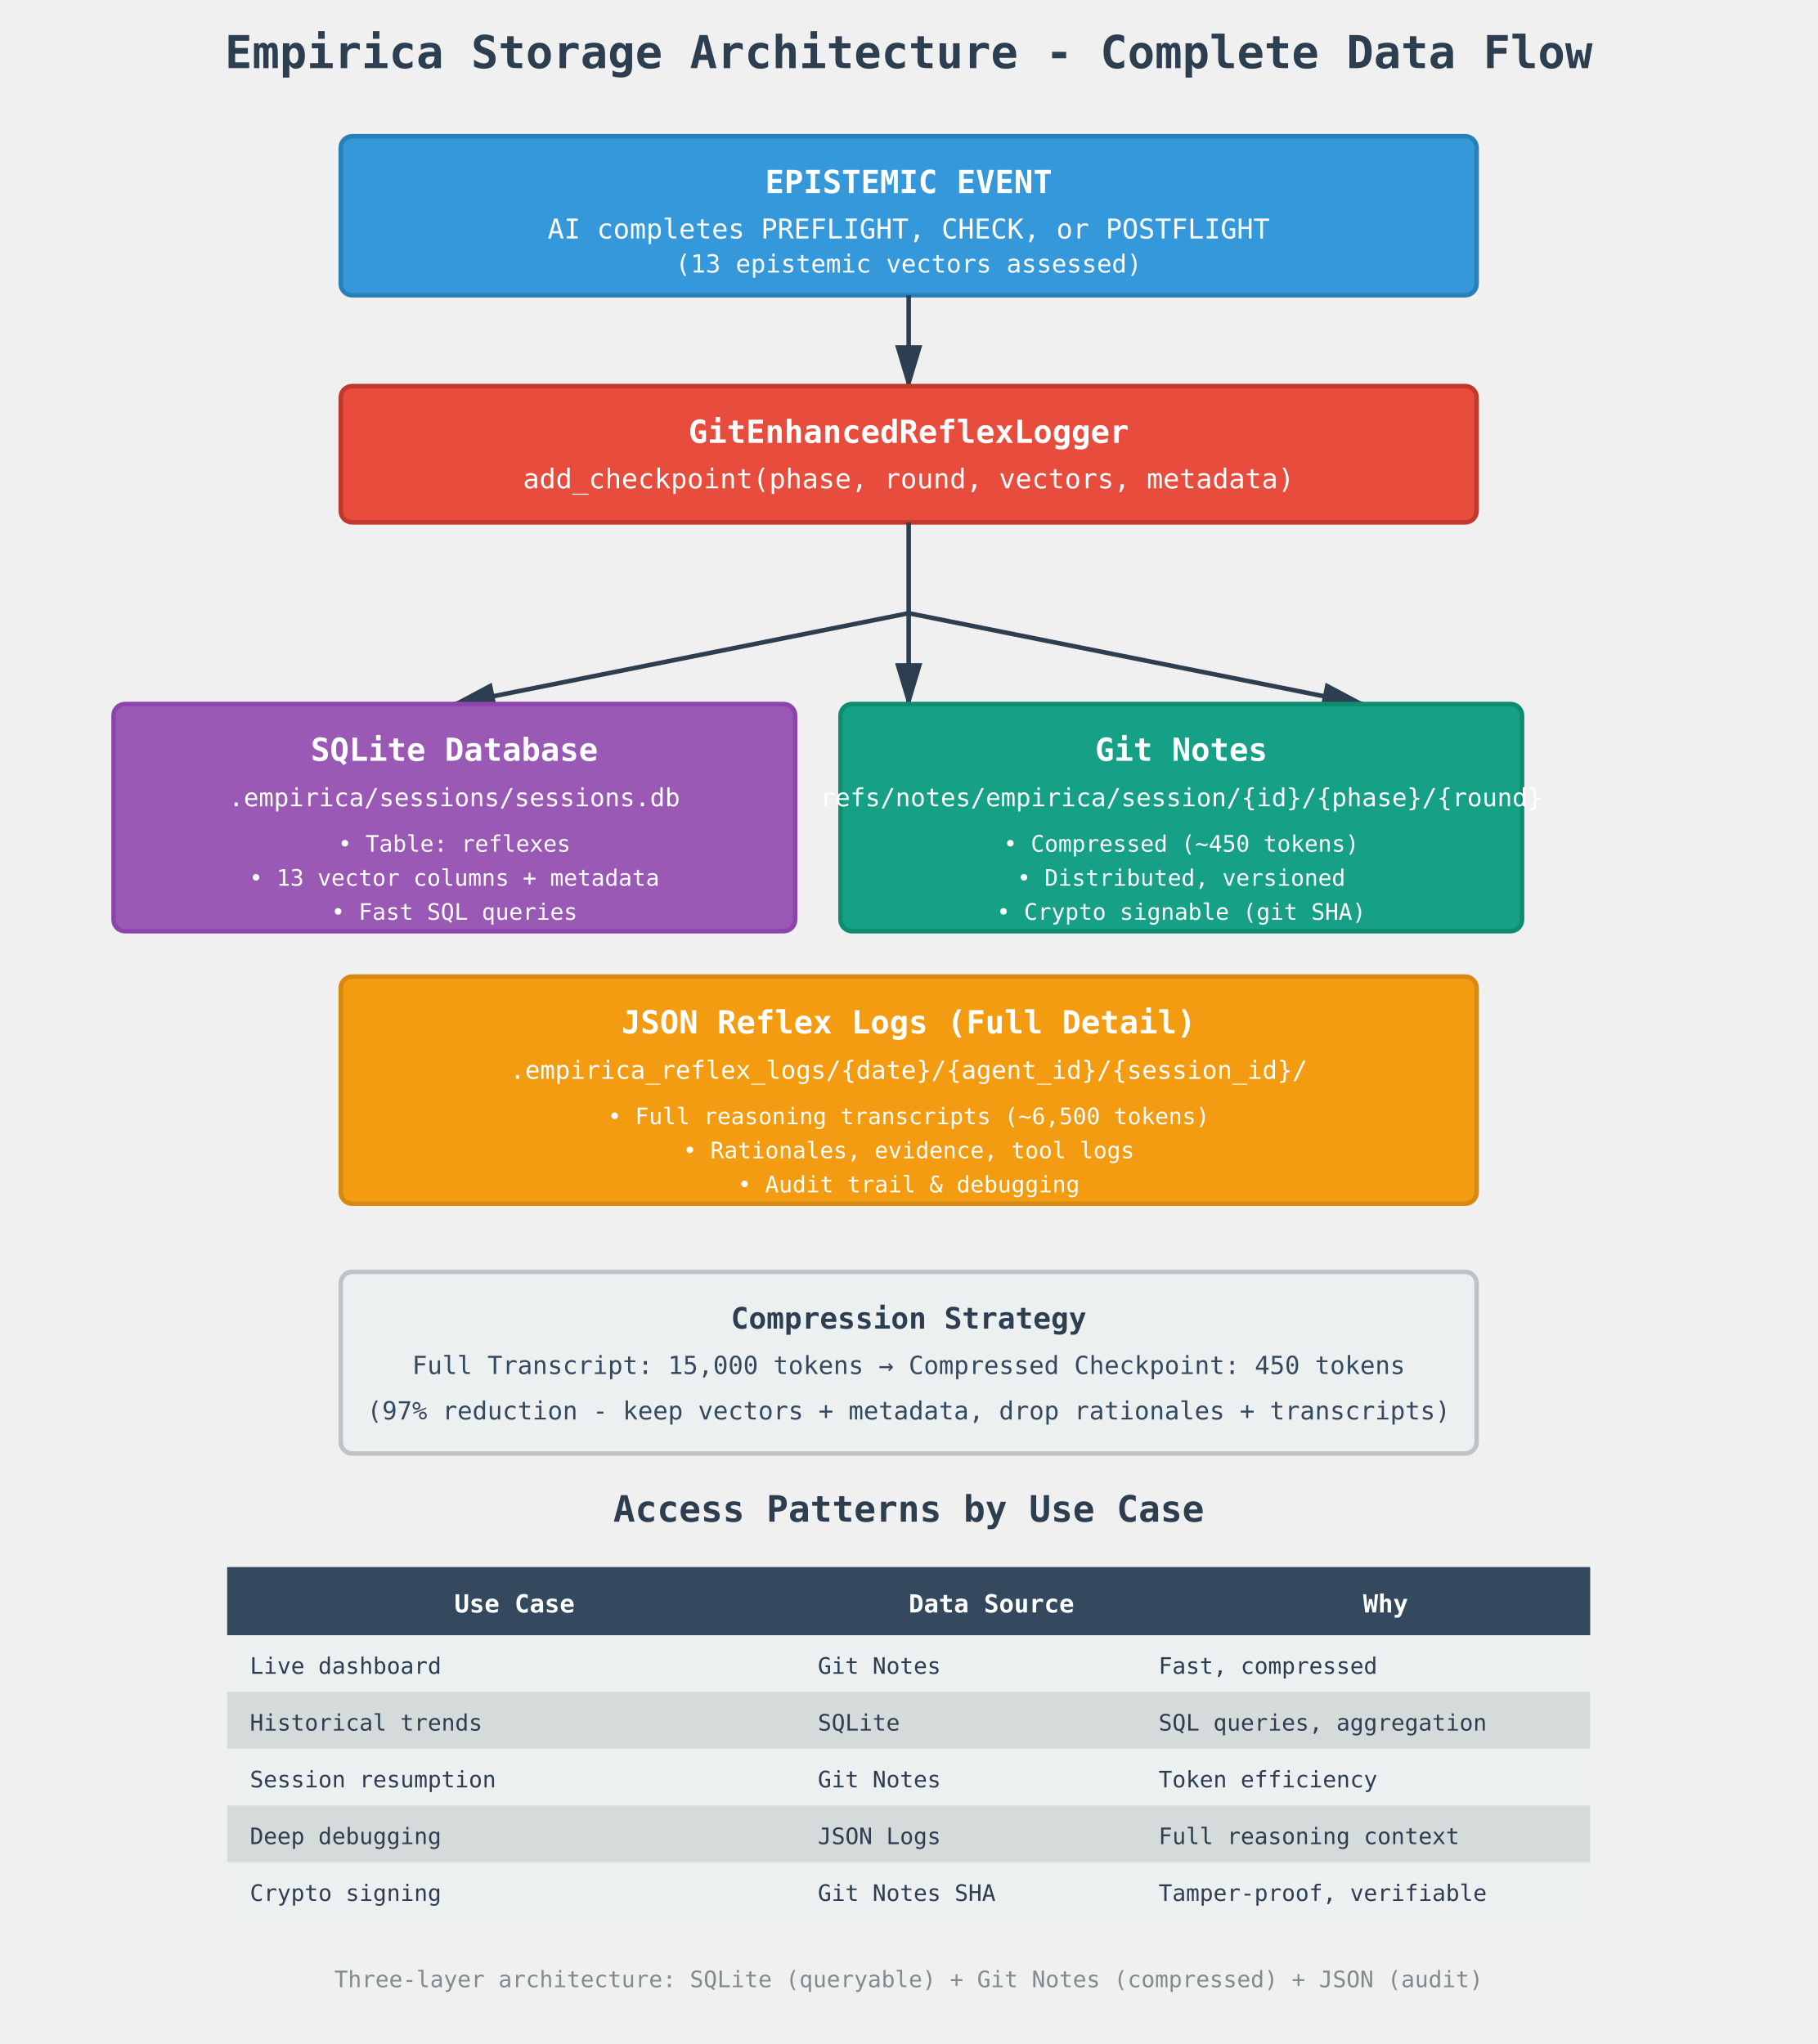
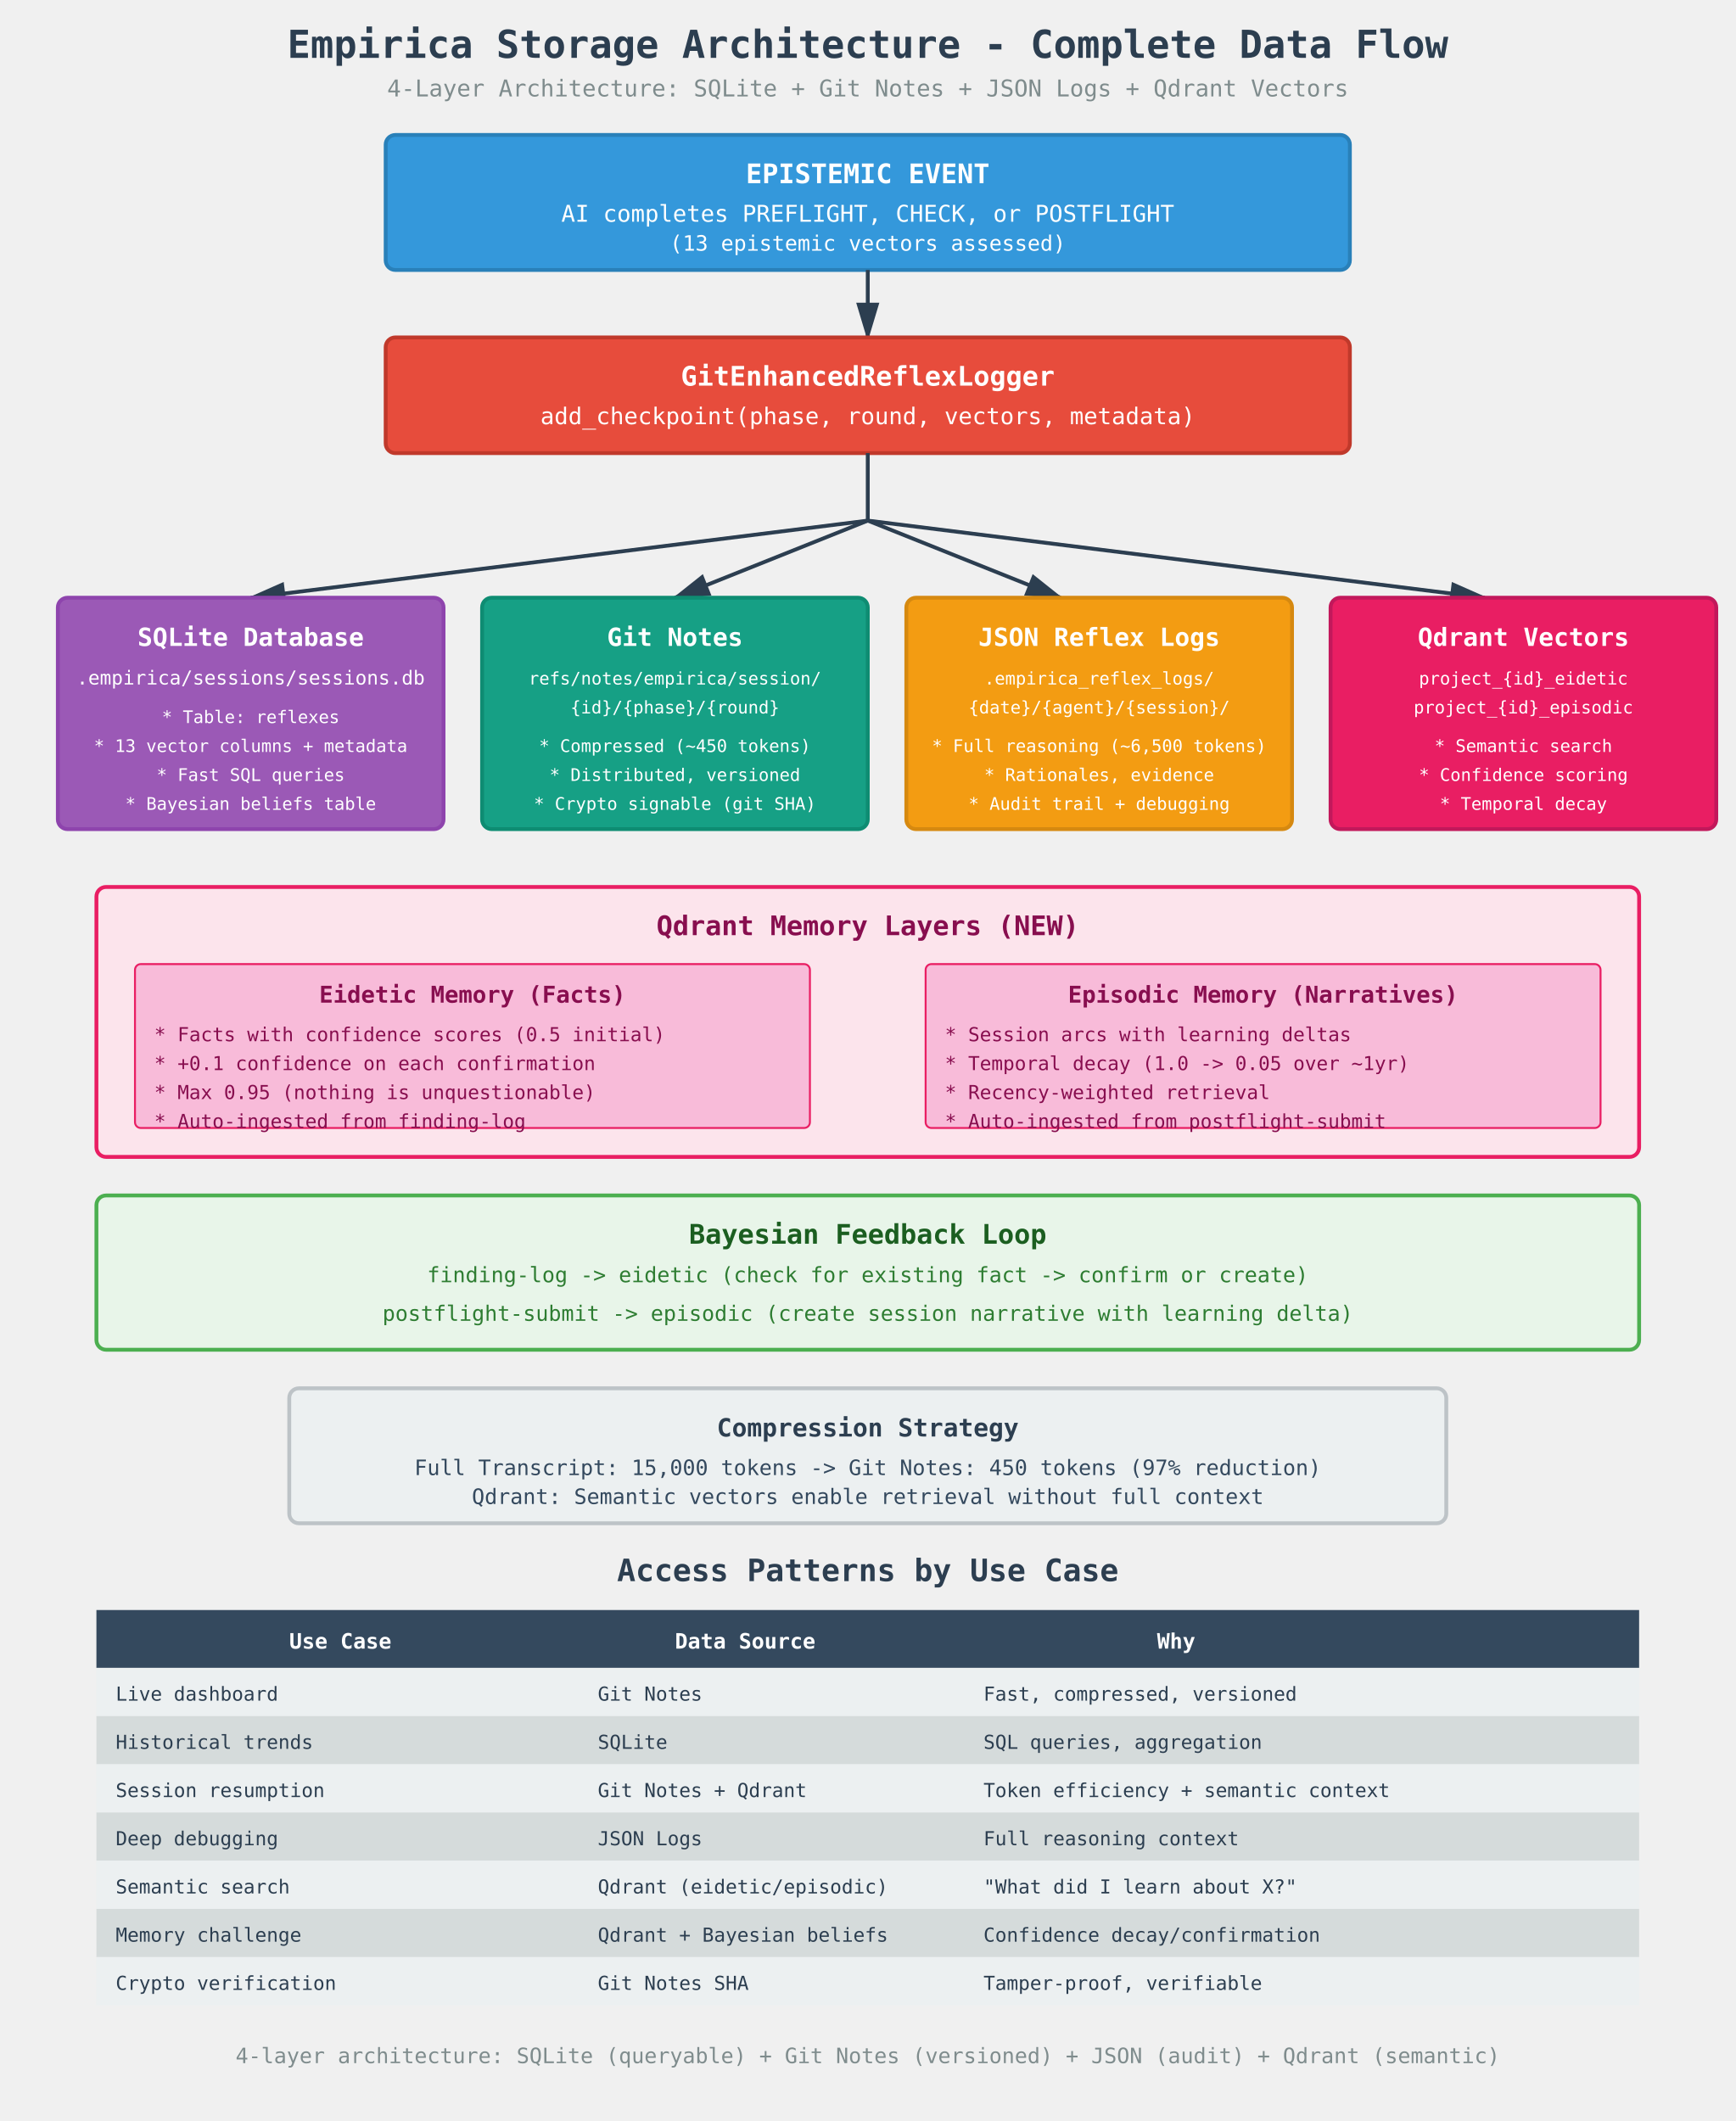
- <svg xmlns="http://www.w3.org/2000/svg" viewBox="0 0 800 900" font-family="monospace, sans-serif">
-   <text x="400" y="30" font-size="20" font-weight="bold" text-anchor="middle" fill="#2c3e50">
+ <svg xmlns="http://www.w3.org/2000/svg" viewBox="0 0 900 1100" font-family="monospace, sans-serif">
+   <text x="450" y="30" font-size="20" font-weight="bold" text-anchor="middle" fill="#2c3e50">
    Empirica Storage Architecture - Complete Data Flow
  </text>
-   <rect x="150" y="60" width="500" height="70" fill="#3498db" stroke="#2980b9" stroke-width="2" rx="5" />
-   <text x="400" y="85" font-size="14" font-weight="bold" text-anchor="middle" fill="white">
+   <text x="450" y="50" font-size="12" text-anchor="middle" fill="#7f8c8d">
+     4-Layer Architecture: SQLite + Git Notes + JSON Logs + Qdrant Vectors
+   </text>
+   <rect x="200" y="70" width="500" height="70" fill="#3498db" stroke="#2980b9" stroke-width="2" rx="5" />
+   <text x="450" y="95" font-size="14" font-weight="bold" text-anchor="middle" fill="white">
    EPISTEMIC EVENT
  </text>
-   <text x="400" y="105" font-size="12" text-anchor="middle" fill="white">
+   <text x="450" y="115" font-size="12" text-anchor="middle" fill="white">
    AI completes PREFLIGHT, CHECK, or POSTFLIGHT
  </text>
-   <text x="400" y="120" font-size="11" text-anchor="middle" fill="white">
+   <text x="450" y="130" font-size="11" text-anchor="middle" fill="white">
    (13 epistemic vectors assessed)
  </text>
-   <line x1="400" y1="130" x2="400" y2="170" stroke="#2c3e50" stroke-width="2" marker-end="url(#arrowhead)" />
-   <rect x="150" y="170" width="500" height="60" fill="#e74c3c" stroke="#c0392b" stroke-width="2" rx="5" />
-   <text x="400" y="195" font-size="14" font-weight="bold" text-anchor="middle" fill="white">
+   <line x1="450" y1="140" x2="450" y2="175" stroke="#2c3e50" stroke-width="2" marker-end="url(#arrowhead)" />
+   <rect x="200" y="175" width="500" height="60" fill="#e74c3c" stroke="#c0392b" stroke-width="2" rx="5" />
+   <text x="450" y="200" font-size="14" font-weight="bold" text-anchor="middle" fill="white">
    GitEnhancedReflexLogger
  </text>
-   <text x="400" y="215" font-size="12" text-anchor="middle" fill="white">
+   <text x="450" y="220" font-size="12" text-anchor="middle" fill="white">
    add_checkpoint(phase, round, vectors, metadata)
  </text>
-   <line x1="400" y1="230" x2="400" y2="270" stroke="#2c3e50" stroke-width="2" />
-   <line x1="400" y1="270" x2="200" y2="310" stroke="#2c3e50" stroke-width="2" marker-end="url(#arrowhead)" />
-   <line x1="400" y1="270" x2="400" y2="310" stroke="#2c3e50" stroke-width="2" marker-end="url(#arrowhead)" />
-   <line x1="400" y1="270" x2="600" y2="310" stroke="#2c3e50" stroke-width="2" marker-end="url(#arrowhead)" />
-   <rect x="50" y="310" width="300" height="100" fill="#9b59b6" stroke="#8e44ad" stroke-width="2" rx="5" />
-   <text x="200" y="335" font-size="14" font-weight="bold" text-anchor="middle" fill="white">
+   <line x1="450" y1="235" x2="450" y2="270" stroke="#2c3e50" stroke-width="2" />
+   <line x1="450" y1="270" x2="130" y2="310" stroke="#2c3e50" stroke-width="2" marker-end="url(#arrowhead)" />
+   <line x1="450" y1="270" x2="350" y2="310" stroke="#2c3e50" stroke-width="2" marker-end="url(#arrowhead)" />
+   <line x1="450" y1="270" x2="550" y2="310" stroke="#2c3e50" stroke-width="2" marker-end="url(#arrowhead)" />
+   <line x1="450" y1="270" x2="770" y2="310" stroke="#2c3e50" stroke-width="2" marker-end="url(#arrowhead)" />
+   <rect x="30" y="310" width="200" height="120" fill="#9b59b6" stroke="#8e44ad" stroke-width="2" rx="5" />
+   <text x="130" y="335" font-size="13" font-weight="bold" text-anchor="middle" fill="white">
    SQLite Database
  </text>
-   <text x="200" y="355" font-size="11" text-anchor="middle" fill="white">
+   <text x="130" y="355" font-size="10" text-anchor="middle" fill="white">
    .empirica/sessions/sessions.db
  </text>
-   <text x="200" y="375" font-size="10" text-anchor="middle" fill="white">
-     • Table: reflexes
+   <text x="130" y="375" font-size="9" text-anchor="middle" fill="white">
+     * Table: reflexes
  </text>
-   <text x="200" y="390" font-size="10" text-anchor="middle" fill="white">
-     • 13 vector columns + metadata
+   <text x="130" y="390" font-size="9" text-anchor="middle" fill="white">
+     * 13 vector columns + metadata
  </text>
-   <text x="200" y="405" font-size="10" text-anchor="middle" fill="white">
-     • Fast SQL queries
+   <text x="130" y="405" font-size="9" text-anchor="middle" fill="white">
+     * Fast SQL queries
  </text>
-   <rect x="370" y="310" width="300" height="100" fill="#16a085" stroke="#0e8c72" stroke-width="2" rx="5" />
-   <text x="520" y="335" font-size="14" font-weight="bold" text-anchor="middle" fill="white">
+   <text x="130" y="420" font-size="9" text-anchor="middle" fill="white">
+     * Bayesian beliefs table
+   </text>
+   <rect x="250" y="310" width="200" height="120" fill="#16a085" stroke="#0e8c72" stroke-width="2" rx="5" />
+   <text x="350" y="335" font-size="13" font-weight="bold" text-anchor="middle" fill="white">
    Git Notes
  </text>
-   <text x="520" y="355" font-size="11" text-anchor="middle" fill="white">
-     refs/notes/empirica/session/{id}/{phase}/{round}
+   <text x="350" y="355" font-size="9" text-anchor="middle" fill="white">
+     refs/notes/empirica/session/
  </text>
-   <text x="520" y="375" font-size="10" text-anchor="middle" fill="white">
-     • Compressed (~450 tokens)
+   <text x="350" y="370" font-size="9" text-anchor="middle" fill="white">
+     {id}/{phase}/{round}
  </text>
-   <text x="520" y="390" font-size="10" text-anchor="middle" fill="white">
-     • Distributed, versioned
+   <text x="350" y="390" font-size="9" text-anchor="middle" fill="white">
+     * Compressed (~450 tokens)
  </text>
-   <text x="520" y="405" font-size="10" text-anchor="middle" fill="white">
-     • Crypto signable (git SHA)
+   <text x="350" y="405" font-size="9" text-anchor="middle" fill="white">
+     * Distributed, versioned
  </text>
-   <rect x="150" y="430" width="500" height="100" fill="#f39c12" stroke="#d68910" stroke-width="2" rx="5" />
-   <text x="400" y="455" font-size="14" font-weight="bold" text-anchor="middle" fill="white">
-     JSON Reflex Logs (Full Detail)
+   <text x="350" y="420" font-size="9" text-anchor="middle" fill="white">
+     * Crypto signable (git SHA)
  </text>
-   <text x="400" y="475" font-size="11" text-anchor="middle" fill="white">
-     .empirica_reflex_logs/{date}/{agent_id}/{session_id}/
+   <rect x="470" y="310" width="200" height="120" fill="#f39c12" stroke="#d68910" stroke-width="2" rx="5" />
+   <text x="570" y="335" font-size="13" font-weight="bold" text-anchor="middle" fill="white">
+     JSON Reflex Logs
  </text>
-   <text x="400" y="495" font-size="10" text-anchor="middle" fill="white">
-     • Full reasoning transcripts (~6,500 tokens)
+   <text x="570" y="355" font-size="9" text-anchor="middle" fill="white">
+     .empirica_reflex_logs/
  </text>
-   <text x="400" y="510" font-size="10" text-anchor="middle" fill="white">
-     • Rationales, evidence, tool logs
+   <text x="570" y="370" font-size="9" text-anchor="middle" fill="white">
+     {date}/{agent}/{session}/
  </text>
-   <text x="400" y="525" font-size="10" text-anchor="middle" fill="white">
-     • Audit trail &amp; debugging
+   <text x="570" y="390" font-size="9" text-anchor="middle" fill="white">
+     * Full reasoning (~6,500 tokens)
  </text>
-   <rect x="150" y="560" width="500" height="80" fill="#ecf0f1" stroke="#bdc3c7" stroke-width="2" rx="5" />
-   <text x="400" y="585" font-size="13" font-weight="bold" text-anchor="middle" fill="#2c3e50">
+   <text x="570" y="405" font-size="9" text-anchor="middle" fill="white">
+     * Rationales, evidence
+   </text>
+   <text x="570" y="420" font-size="9" text-anchor="middle" fill="white">
+     * Audit trail + debugging
+   </text>
+   <rect x="690" y="310" width="200" height="120" fill="#e91e63" stroke="#c2185b" stroke-width="2" rx="5" />
+   <text x="790" y="335" font-size="13" font-weight="bold" text-anchor="middle" fill="white">
+     Qdrant Vectors
+   </text>
+   <text x="790" y="355" font-size="9" text-anchor="middle" fill="white">
+     project_{id}_eidetic
+   </text>
+   <text x="790" y="370" font-size="9" text-anchor="middle" fill="white">
+     project_{id}_episodic
+   </text>
+   <text x="790" y="390" font-size="9" text-anchor="middle" fill="white">
+     * Semantic search
+   </text>
+   <text x="790" y="405" font-size="9" text-anchor="middle" fill="white">
+     * Confidence scoring
+   </text>
+   <text x="790" y="420" font-size="9" text-anchor="middle" fill="white">
+     * Temporal decay
+   </text>
+   <rect x="50" y="460" width="800" height="140" fill="#fce4ec" stroke="#e91e63" stroke-width="2" rx="5" />
+   <text x="450" y="485" font-size="14" font-weight="bold" text-anchor="middle" fill="#880e4f">
+     Qdrant Memory Layers (NEW)
+   </text>
+   <rect x="70" y="500" width="350" height="85" fill="#f8bbd9" stroke="#e91e63" stroke-width="1" rx="3" />
+   <text x="245" y="520" font-size="12" font-weight="bold" text-anchor="middle" fill="#880e4f">
+     Eidetic Memory (Facts)
+   </text>
+   <text x="80" y="540" font-size="10" fill="#880e4f">* Facts with confidence scores (0.5 initial)</text>
+   <text x="80" y="555" font-size="10" fill="#880e4f">* +0.1 confidence on each confirmation</text>
+   <text x="80" y="570" font-size="10" fill="#880e4f">* Max 0.95 (nothing is unquestionable)</text>
+   <text x="80" y="585" font-size="10" fill="#880e4f">* Auto-ingested from finding-log</text>
+   <rect x="480" y="500" width="350" height="85" fill="#f8bbd9" stroke="#e91e63" stroke-width="1" rx="3" />
+   <text x="655" y="520" font-size="12" font-weight="bold" text-anchor="middle" fill="#880e4f">
+     Episodic Memory (Narratives)
+   </text>
+   <text x="490" y="540" font-size="10" fill="#880e4f">* Session arcs with learning deltas</text>
+   <text x="490" y="555" font-size="10" fill="#880e4f">* Temporal decay (1.0 -&gt; 0.05 over ~1yr)</text>
+   <text x="490" y="570" font-size="10" fill="#880e4f">* Recency-weighted retrieval</text>
+   <text x="490" y="585" font-size="10" fill="#880e4f">* Auto-ingested from postflight-submit</text>
+   <rect x="50" y="620" width="800" height="80" fill="#e8f5e9" stroke="#4caf50" stroke-width="2" rx="5" />
+   <text x="450" y="645" font-size="14" font-weight="bold" text-anchor="middle" fill="#1b5e20">
+     Bayesian Feedback Loop
+   </text>
+   <text x="450" y="665" font-size="11" text-anchor="middle" fill="#2e7d32">
+     finding-log -&gt; eidetic (check for existing fact -&gt; confirm or create)
+   </text>
+   <text x="450" y="685" font-size="11" text-anchor="middle" fill="#2e7d32">
+     postflight-submit -&gt; episodic (create session narrative with learning delta)
+   </text>
+   <rect x="150" y="720" width="600" height="70" fill="#ecf0f1" stroke="#bdc3c7" stroke-width="2" rx="5" />
+   <text x="450" y="745" font-size="13" font-weight="bold" text-anchor="middle" fill="#2c3e50">
    Compression Strategy
  </text>
-   <text x="400" y="605" font-size="11" text-anchor="middle" fill="#34495e">
-     Full Transcript: 15,000 tokens → Compressed Checkpoint: 450 tokens
+   <text x="450" y="765" font-size="11" text-anchor="middle" fill="#34495e">
+     Full Transcript: 15,000 tokens -&gt; Git Notes: 450 tokens (97% reduction)
  </text>
-   <text x="400" y="625" font-size="11" text-anchor="middle" fill="#34495e">
-     (97% reduction - keep vectors + metadata, drop rationales + transcripts)
+   <text x="450" y="780" font-size="11" text-anchor="middle" fill="#34495e">
+     Qdrant: Semantic vectors enable retrieval without full context
  </text>
-   <text x="400" y="670" font-size="16" font-weight="bold" text-anchor="middle" fill="#2c3e50">
+   <text x="450" y="820" font-size="16" font-weight="bold" text-anchor="middle" fill="#2c3e50">
    Access Patterns by Use Case
  </text>
-   <rect x="100" y="690" width="600" height="30" fill="#34495e" />
-   <text x="200" y="710" font-size="11" font-weight="bold" fill="white">Use Case</text>
-   <text x="400" y="710" font-size="11" font-weight="bold" fill="white">Data Source</text>
-   <text x="600" y="710" font-size="11" font-weight="bold" fill="white">Why</text>
-   <rect x="100" y="720" width="600" height="25" fill="#ecf0f1" />
-   <text x="110" y="737" font-size="10" fill="#2c3e50">Live dashboard</text>
-   <text x="360" y="737" font-size="10" fill="#2c3e50">Git Notes</text>
-   <text x="510" y="737" font-size="10" fill="#2c3e50">Fast, compressed</text>
-   <rect x="100" y="745" width="600" height="25" fill="#d5dbdb" />
-   <text x="110" y="762" font-size="10" fill="#2c3e50">Historical trends</text>
-   <text x="360" y="762" font-size="10" fill="#2c3e50">SQLite</text>
-   <text x="510" y="762" font-size="10" fill="#2c3e50">SQL queries, aggregation</text>
-   <rect x="100" y="770" width="600" height="25" fill="#ecf0f1" />
-   <text x="110" y="787" font-size="10" fill="#2c3e50">Session resumption</text>
-   <text x="360" y="787" font-size="10" fill="#2c3e50">Git Notes</text>
-   <text x="510" y="787" font-size="10" fill="#2c3e50">Token efficiency</text>
-   <rect x="100" y="795" width="600" height="25" fill="#d5dbdb" />
-   <text x="110" y="812" font-size="10" fill="#2c3e50">Deep debugging</text>
-   <text x="360" y="812" font-size="10" fill="#2c3e50">JSON Logs</text>
-   <text x="510" y="812" font-size="10" fill="#2c3e50">Full reasoning context</text>
-   <rect x="100" y="820" width="600" height="25" fill="#ecf0f1" />
-   <text x="110" y="837" font-size="10" fill="#2c3e50">Crypto signing</text>
-   <text x="360" y="837" font-size="10" fill="#2c3e50">Git Notes SHA</text>
-   <text x="510" y="837" font-size="10" fill="#2c3e50">Tamper-proof, verifiable</text>
-   <text x="400" y="875" font-size="10" text-anchor="middle" fill="#7f8c8d">
-     Three-layer architecture: SQLite (queryable) + Git Notes (compressed) + JSON (audit)
+   <rect x="50" y="835" width="800" height="30" fill="#34495e" />
+   <text x="150" y="855" font-size="11" font-weight="bold" fill="white">Use Case</text>
+   <text x="350" y="855" font-size="11" font-weight="bold" fill="white">Data Source</text>
+   <text x="600" y="855" font-size="11" font-weight="bold" fill="white">Why</text>
+   <rect x="50" y="865" width="800" height="25" fill="#ecf0f1" />
+   <text x="60" y="882" font-size="10" fill="#2c3e50">Live dashboard</text>
+   <text x="310" y="882" font-size="10" fill="#2c3e50">Git Notes</text>
+   <text x="510" y="882" font-size="10" fill="#2c3e50">Fast, compressed, versioned</text>
+   <rect x="50" y="890" width="800" height="25" fill="#d5dbdb" />
+   <text x="60" y="907" font-size="10" fill="#2c3e50">Historical trends</text>
+   <text x="310" y="907" font-size="10" fill="#2c3e50">SQLite</text>
+   <text x="510" y="907" font-size="10" fill="#2c3e50">SQL queries, aggregation</text>
+   <rect x="50" y="915" width="800" height="25" fill="#ecf0f1" />
+   <text x="60" y="932" font-size="10" fill="#2c3e50">Session resumption</text>
+   <text x="310" y="932" font-size="10" fill="#2c3e50">Git Notes + Qdrant</text>
+   <text x="510" y="932" font-size="10" fill="#2c3e50">Token efficiency + semantic context</text>
+   <rect x="50" y="940" width="800" height="25" fill="#d5dbdb" />
+   <text x="60" y="957" font-size="10" fill="#2c3e50">Deep debugging</text>
+   <text x="310" y="957" font-size="10" fill="#2c3e50">JSON Logs</text>
+   <text x="510" y="957" font-size="10" fill="#2c3e50">Full reasoning context</text>
+   <rect x="50" y="965" width="800" height="25" fill="#ecf0f1" />
+   <text x="60" y="982" font-size="10" fill="#2c3e50">Semantic search</text>
+   <text x="310" y="982" font-size="10" fill="#2c3e50">Qdrant (eidetic/episodic)</text>
+   <text x="510" y="982" font-size="10" fill="#2c3e50">"What did I learn about X?"</text>
+   <rect x="50" y="990" width="800" height="25" fill="#d5dbdb" />
+   <text x="60" y="1007" font-size="10" fill="#2c3e50">Memory challenge</text>
+   <text x="310" y="1007" font-size="10" fill="#2c3e50">Qdrant + Bayesian beliefs</text>
+   <text x="510" y="1007" font-size="10" fill="#2c3e50">Confidence decay/confirmation</text>
+   <rect x="50" y="1015" width="800" height="25" fill="#ecf0f1" />
+   <text x="60" y="1032" font-size="10" fill="#2c3e50">Crypto verification</text>
+   <text x="310" y="1032" font-size="10" fill="#2c3e50">Git Notes SHA</text>
+   <text x="510" y="1032" font-size="10" fill="#2c3e50">Tamper-proof, verifiable</text>
+   <text x="450" y="1070" font-size="11" text-anchor="middle" fill="#7f8c8d">
+     4-layer architecture: SQLite (queryable) + Git Notes (versioned) + JSON (audit) + Qdrant (semantic)
  </text>
  <defs>
    <marker id="arrowhead" markerWidth="10" markerHeight="10" refX="9" refY="3" orient="auto">
      <polygon points="0 0, 10 3, 0 6" fill="#2c3e50" />
    </marker>
  </defs>
</svg>
